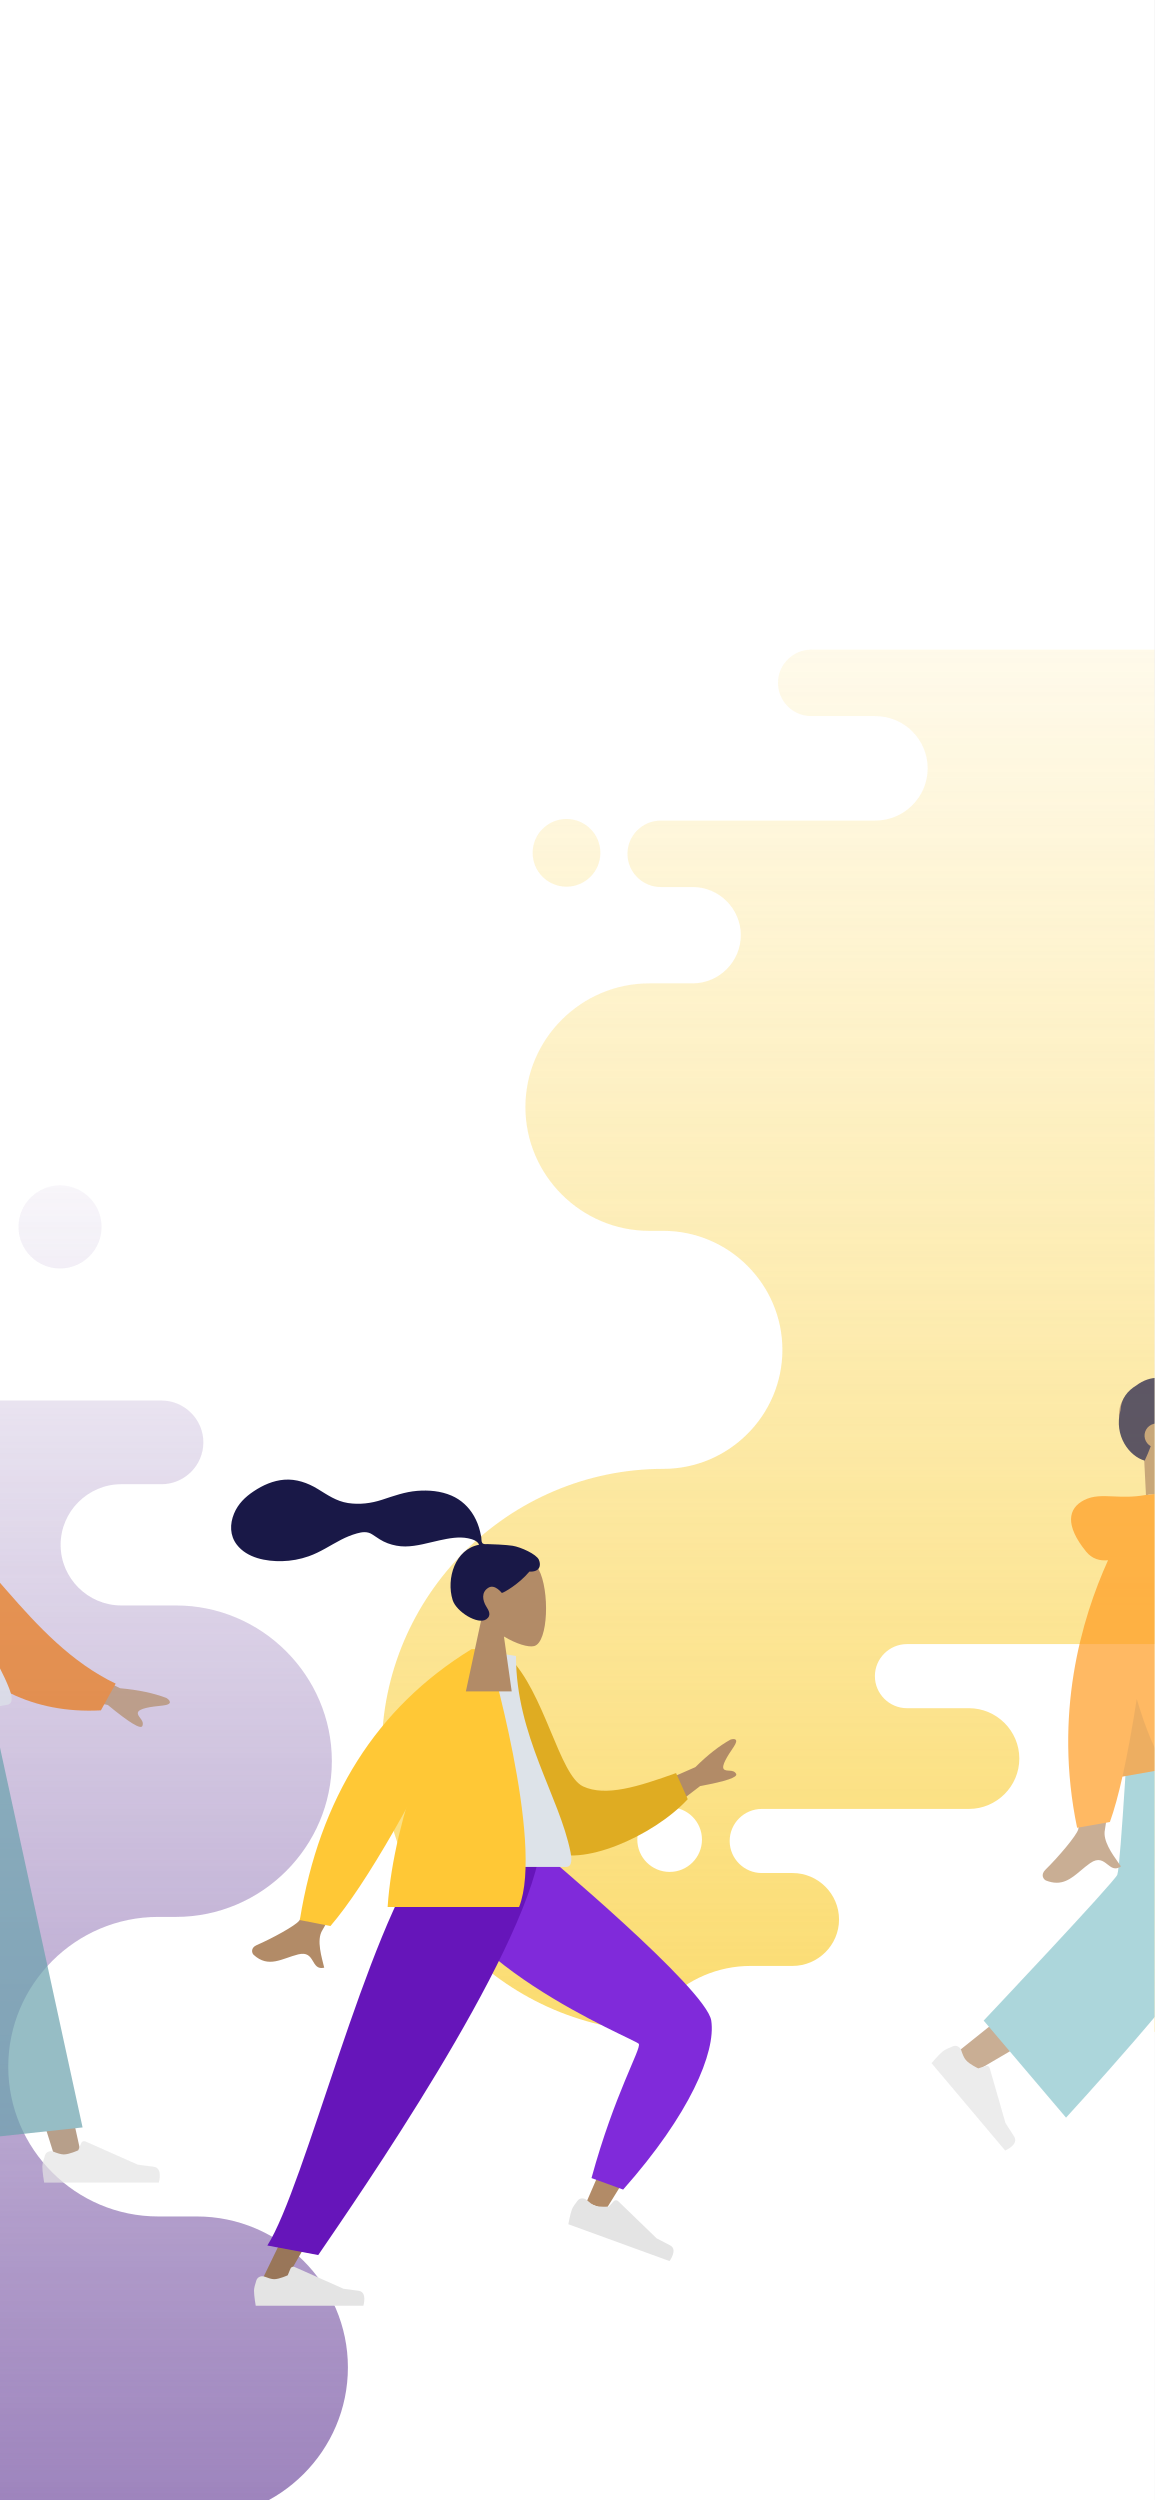
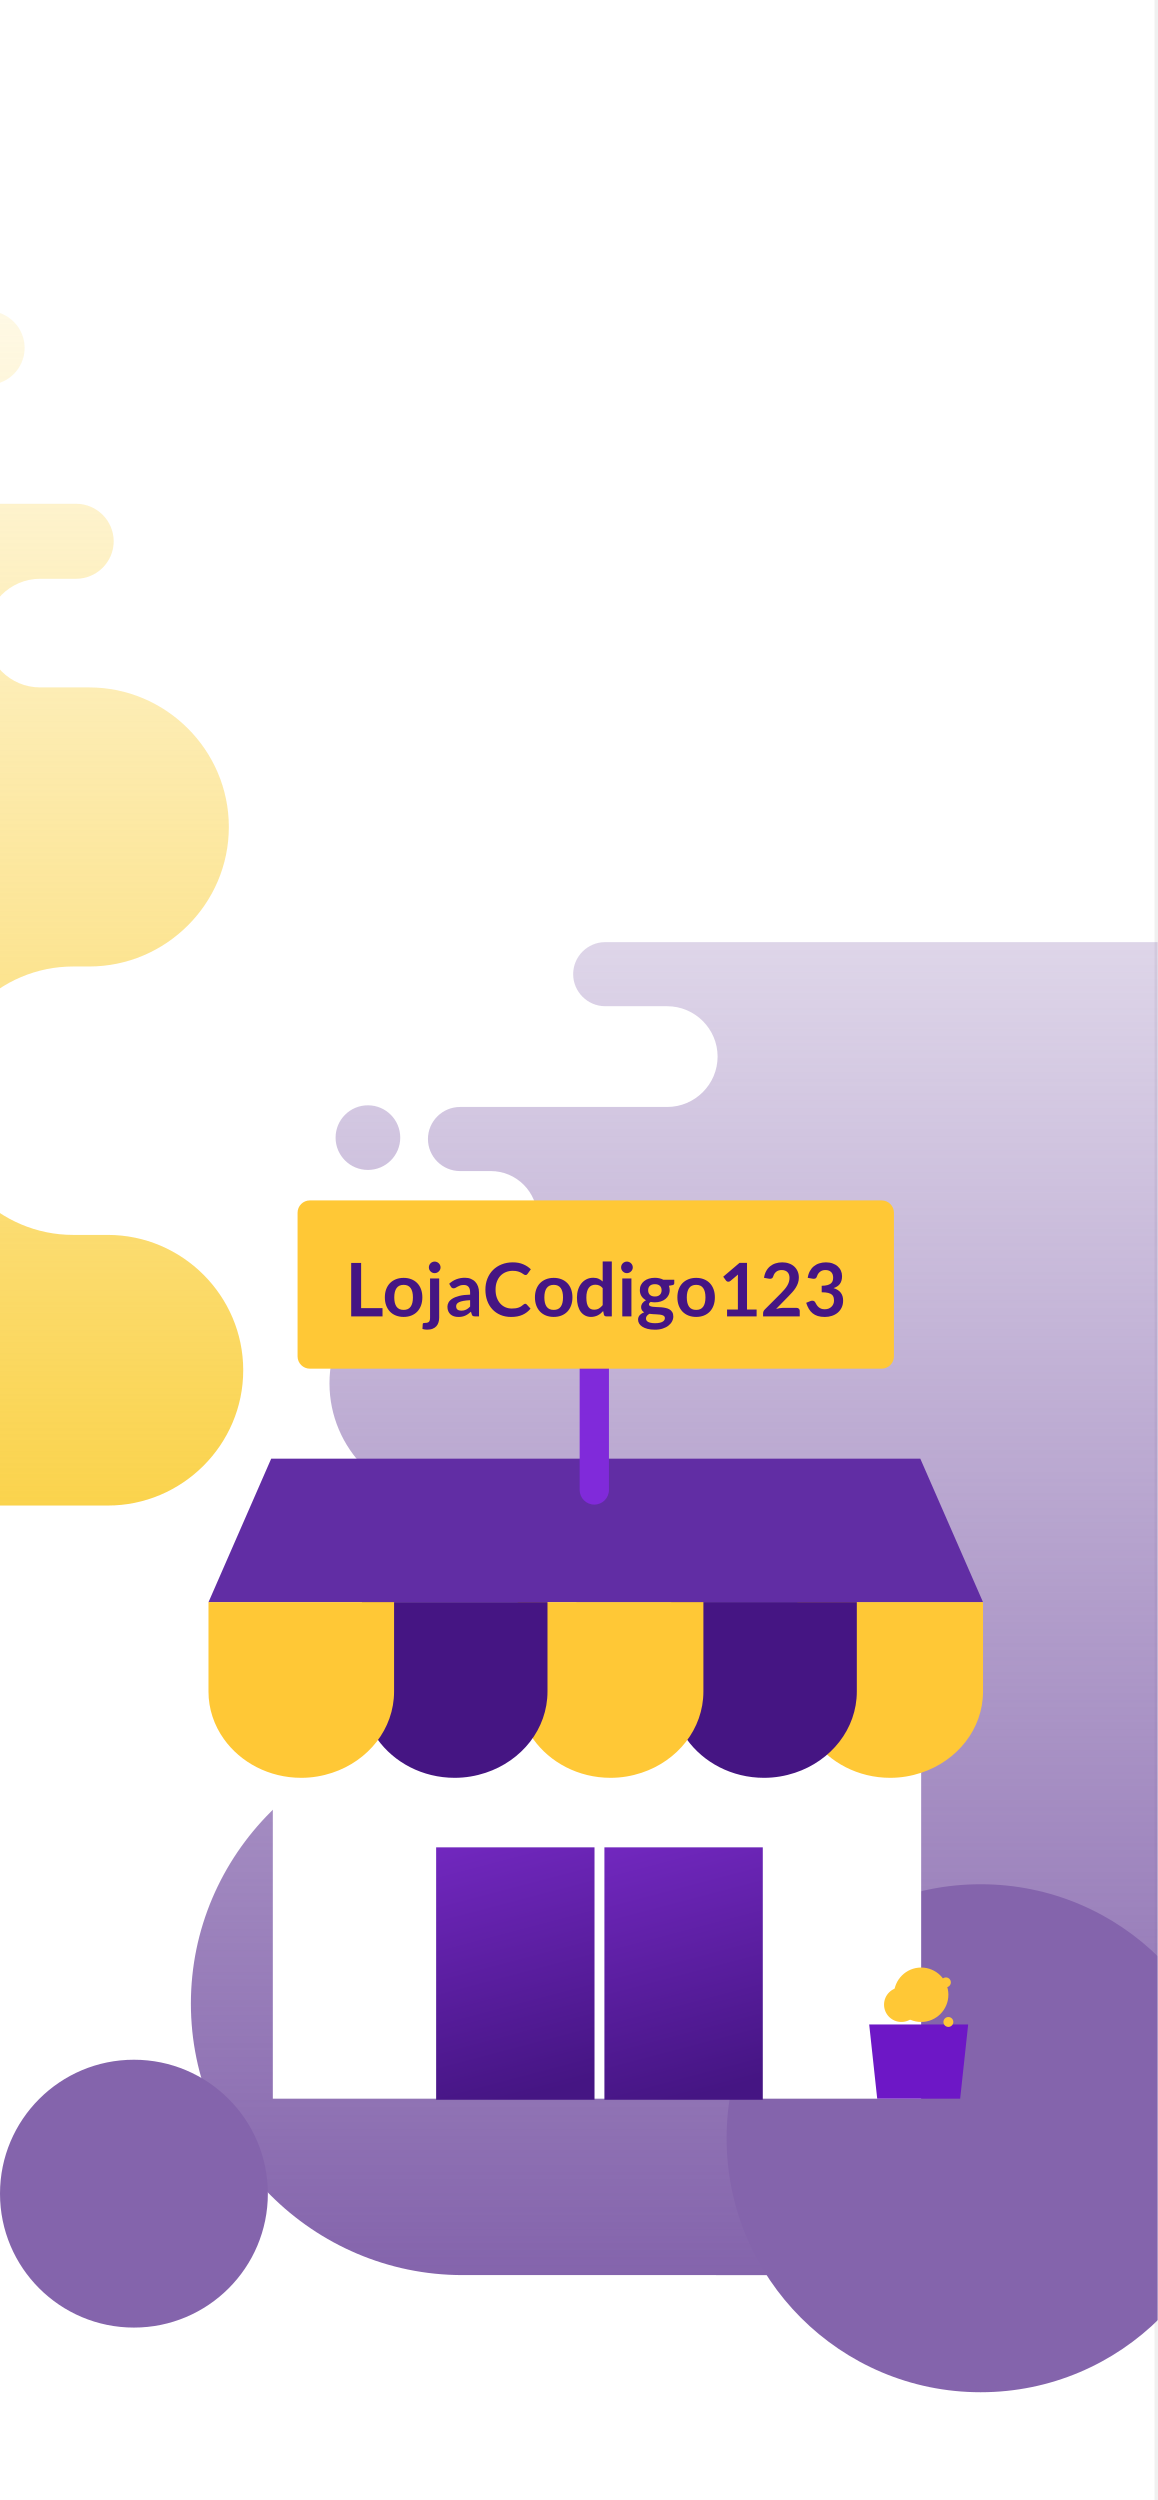
- <svg xmlns="http://www.w3.org/2000/svg" width="375" height="812" viewBox="0 0 375 812" fill="none">
-   <g id="ON_BG_1">
-     <g clip-path="url(#clip0)">
-       <path d="M0 0H375V812H0V0Z" fill="white" />
-       <g id="Barra supeiror" opacity="0.8">
-         <path id="Fill 1" fill-rule="evenodd" clip-rule="evenodd" d="M215.456 659.95C165.161 659.95 124 618.8 124 568.52C124 518.227 165.161 477.09 215.456 477.09C236.724 477.09 254.123 459.696 254.123 438.435C254.123 417.175 236.724 399.78 215.456 399.78H210.858C188.746 399.78 170.655 381.692 170.655 359.588C170.655 337.483 188.746 319.396 210.858 319.396H224.968C233.574 319.396 240.617 312.355 240.617 303.753C240.617 295.15 233.574 288.109 224.968 288.109H214.6C208.653 288.109 203.802 283.247 203.802 277.315C203.802 271.37 208.666 266.521 214.6 266.521H284.336C293.672 266.521 301.307 258.888 301.307 249.554C301.307 240.222 293.672 232.589 284.336 232.589H263.485C257.538 232.589 252.687 227.727 252.687 221.795C252.687 215.85 257.55 211 263.485 211H560.054C567.802 211 574.152 217.349 574.152 225.095C574.152 232.841 567.802 239.189 560.054 239.189H538.673C526.49 239.189 516.524 249.151 516.524 261.331C516.524 273.512 526.49 283.474 538.673 283.474H630.244C637.992 283.474 644.343 289.822 644.343 297.568C644.343 305.314 638.005 311.662 630.244 311.662H616.713C605.473 311.662 596.289 320.857 596.289 332.08C596.289 343.315 605.487 352.497 616.713 352.497H635.131C663.985 352.497 687.596 376.101 687.596 404.944C687.596 433.787 663.985 457.391 635.131 457.391H629.123C601.366 457.391 578.662 480.088 578.662 507.835C578.662 535.583 601.366 558.28 629.123 558.28H642.125C670.107 558.28 693 581.165 693 609.14C693 637.114 670.107 660 642.125 660C497.349 659.95 360.233 659.95 215.456 659.95ZM596.001 239C603.733 239 610 232.732 610 225C610 217.268 603.733 211 596.001 211C588.269 211 582 217.268 582 225C582 232.732 588.269 239 596.001 239ZM184 288C190.085 288 195 283.071 195 277C195 270.916 190.071 266 184 266C177.916 266 173 270.928 173 277C172.988 283.071 177.916 288 184 288Z" fill="url(#paint0_linear)" />
-         <path id="Fill 1_2" fill-rule="evenodd" clip-rule="evenodd" d="M-347.759 817.951C-396.285 817.951 -436 778.268 -436 729.78C-436 681.279 -396.285 641.608 -347.759 641.608C-327.238 641.608 -310.451 624.834 -310.451 604.33C-310.451 583.828 -327.238 567.053 -347.759 567.053H-352.195C-373.529 567.053 -390.985 549.61 -390.985 528.293C-390.985 506.976 -373.529 489.534 -352.195 489.534H-338.58C-330.278 489.534 -323.482 482.744 -323.482 474.448C-323.482 466.151 -330.278 459.361 -338.58 459.361H-348.585C-354.322 459.361 -359.003 454.672 -359.003 448.952C-359.003 443.219 -354.31 438.542 -348.585 438.542H-281.3C-272.292 438.542 -264.925 431.182 -264.925 422.18C-264.925 413.18 -272.292 405.82 -281.3 405.82H-301.418C-307.156 405.82 -311.837 401.131 -311.837 395.41C-311.837 389.677 -307.144 385 -301.418 385H-15.273C-7.797 385 -1.671 391.123 -1.671 398.592C-1.671 406.062 -7.797 412.185 -15.273 412.185H-35.902C-47.657 412.185 -57.273 421.792 -57.273 433.538C-57.273 445.284 -47.657 454.891 -35.902 454.891H52.45C59.926 454.891 66.053 461.013 66.053 468.483C66.053 475.953 59.938 482.075 52.45 482.075H39.394C28.55 482.075 19.688 490.942 19.688 501.765C19.688 512.6 28.563 521.454 39.394 521.454H57.165C85.004 521.454 107.785 544.217 107.785 572.033C107.785 599.848 85.004 622.611 57.165 622.611H51.368C24.587 622.611 2.681 644.499 2.681 671.258C2.681 698.016 24.587 719.905 51.368 719.905H63.913C90.912 719.905 113 741.975 113 768.952C113 795.93 90.912 818 63.913 818C-75.774 817.951 -208.071 817.951 -347.759 817.951ZM19.501 412C26.957 412 33 405.956 33 398.5C33 391.044 26.957 385 19.501 385C12.045 385 6 391.044 6 398.5C6 405.956 12.045 412 19.501 412ZM-378.5 459C-372.692 459 -368 454.295 -368 448.5C-368 442.693 -372.705 438 -378.5 438C-384.308 438 -389 442.704 -389 448.5C-389.012 454.295 -384.308 459 -378.5 459Z" fill="url(#paint1_linear)" />
-       </g>
-       <path id="Fill 1 Copy" fill-rule="evenodd" clip-rule="evenodd" d="M248.241 966.951C199.715 966.951 160 927.268 160 878.78C160 830.279 199.715 790.608 248.241 790.608C268.762 790.608 285.549 773.834 285.549 753.33C285.549 732.828 268.762 716.053 248.241 716.053H243.805C222.471 716.053 205.015 698.61 205.015 677.293C205.015 655.976 222.471 638.534 243.805 638.534H257.42C265.722 638.534 272.518 631.744 272.518 623.448C272.518 615.151 265.722 608.361 257.42 608.361H247.415C241.678 608.361 236.997 603.672 236.997 597.952C236.997 592.219 241.69 587.542 247.415 587.542H314.7C323.708 587.542 331.075 580.182 331.075 571.18C331.075 562.18 323.708 554.82 314.7 554.82H294.582C288.844 554.82 284.163 550.131 284.163 544.41C284.163 538.677 288.856 534 294.582 534H580.727C588.203 534 594.329 540.123 594.329 547.592C594.329 555.062 588.203 561.185 580.727 561.185H560.098C548.343 561.185 538.727 570.792 538.727 582.538C538.727 594.284 548.343 603.891 560.098 603.891H648.45C655.926 603.891 662.053 610.013 662.053 617.483C662.053 624.953 655.938 631.075 648.45 631.075H635.394C624.55 631.075 615.688 639.942 615.688 650.765C615.688 661.6 624.563 670.454 635.394 670.454H653.165C681.005 670.454 703.785 693.217 703.785 721.033C703.785 748.848 681.005 771.611 653.165 771.611H647.368C620.587 771.611 598.681 793.499 598.681 820.258C598.681 847.016 620.587 868.905 647.368 868.905H659.913C686.912 868.905 709 890.975 709 917.952C709 944.93 686.912 967 659.913 967C520.226 966.951 387.929 966.951 248.241 966.951ZM615.501 561C622.957 561 629 554.956 629 547.5C629 540.044 622.957 534 615.501 534C608.045 534 602 540.044 602 547.5C602 554.956 608.045 561 615.501 561ZM217.5 608C223.308 608 228 603.295 228 597.5C228 591.693 223.295 587 217.5 587C211.692 587 207 591.704 207 597.5C206.988 603.295 211.692 608 217.5 608Z" fill="white" />
-       <g id="humaaan-3" opacity="0.7">
-         <g id="Bottom/Skinny Jeans 1">
-           <path id="Leg" fill-rule="evenodd" clip-rule="evenodd" d="M-35.75 551.905L-3.356 633.51L18.371 702.501H26.95L-6.265 551.905L-35.75 551.905Z" fill="#997659" />
-           <g id="Right Shoe">
-             <path id="shoe" fill-rule="evenodd" clip-rule="evenodd" d="M17.363 698.867C16.281 698.428 15.008 698.899 14.629 700.004C14.201 701.253 13.75 702.788 13.75 703.719C13.75 705.496 14.345 708.905 14.345 708.905C16.416 708.905 51.57 708.905 51.57 708.905C51.57 708.905 53.021 704.131 49.895 703.75C46.769 703.369 44.701 703.062 44.701 703.062L27.716 695.526C27.202 695.298 26.601 695.538 26.386 696.057L25.408 698.42C25.408 698.42 22.514 699.764 20.704 699.764C19.798 699.764 18.467 699.315 17.363 698.867Z" fill="#E4E4E4" />
-           </g>
-           <path id="Pant" fill-rule="evenodd" clip-rule="evenodd" d="M-13.97 695.395L26.82 690.988L-3.41 551.905H-39.945L-13.97 695.395Z" fill="#69A1AC" />
-         </g>
-         <g id="Body/Long Sleeve 1">
-           <path id="Skin" fill-rule="evenodd" clip-rule="evenodd" d="M39.004 548.343L15.639 536.822L13.055 548.917L35.04 553.787C42.033 559.561 45.773 561.823 46.26 560.572C46.67 559.518 46.061 558.706 45.5 557.958C45.062 557.375 44.654 556.831 44.78 556.242C45.068 554.896 48.983 554.342 52.722 553.975C56.46 553.607 55.097 552.158 54.065 551.506C49.903 549.92 44.883 548.865 39.004 548.343ZM-64.789 594.205C-63.567 590.02 -63.711 551.353 -63.711 551.353L-50.146 549.016C-50.146 549.016 -55.566 591.693 -56.13 594.346C-56.863 597.791 -53.831 602.075 -51.775 604.979C-51.457 605.429 -51.162 605.845 -50.908 606.22C-52.822 607.515 -54.018 606.569 -55.279 605.571C-56.702 604.445 -58.209 603.253 -60.926 605.15C-61.976 605.883 -62.948 606.702 -63.897 607.502C-67.175 610.265 -70.186 612.804 -75.246 610.797C-76.048 610.479 -77.137 608.94 -75.452 607.291C-71.256 603.182 -65.387 596.251 -64.789 594.205Z" fill="#B28B67" />
-           <path id="Coat Back" fill-rule="evenodd" clip-rule="evenodd" d="M-35.202 487.773L-29.763 485.823C-5.787 500.103 8.841 533.078 37.57 546.846L32.77 555.527C-12.447 557.86 -30.832 517.734 -35.202 487.773Z" fill="#E87613" />
-           <path id="Shirt" fill-rule="evenodd" clip-rule="evenodd" d="M-47.245 562.459C-47.245 562.459 -13.51 556.511 2.384 553.708C4.652 553.308 3.648 550.114 3.029 548.522C-4.111 530.149 -22.5 512.229 -27.279 485.126L-41.989 485.409C-50.477 506.51 -50.444 530.64 -47.245 562.459Z" fill="#DDE3E9" />
-         </g>
-       </g>
-       <g id="humaaan-3 copy" opacity="0.7">
-         <g id="Head/Front">
-           <g id="Head">
-             <path id="Head_2" fill-rule="evenodd" clip-rule="evenodd" d="M380.671 477.375C385.455 478.751 389.824 478.864 391.593 477.866C396.029 475.363 391.804 457.842 386.279 451.969C380.754 446.096 361 448.184 363.687 462.034C364.619 466.841 367.732 470.519 371.584 473.169L372.882 499.039L388.151 494.948L380.671 477.375Z" fill="#B28B67" />
-           </g>
-           <path id="Hair" fill-rule="evenodd" clip-rule="evenodd" d="M376.863 460.112C377.657 457.795 378.524 455.958 379.94 454.646C386.681 452.953 387.145 451.541 386.06 447.492C384.769 447.008 380.593 446.728 376.211 447.509C373.858 447.471 371.301 448.282 369.086 449.992C366.241 451.689 364.137 454.265 363.928 458.09C361.685 466.385 366.849 473.01 371.795 474.421C372.569 472.775 373.211 471.21 373.761 469.728C372.866 469.226 372.166 468.378 371.88 467.31C371.316 465.205 372.568 463.041 374.676 462.476C374.831 462.434 374.986 462.403 375.141 462.38C375.941 464.986 378.717 473.785 380.572 476.603C382.758 479.925 390.052 478.93 392.513 478.271C394.638 477.702 394.027 475.712 393.59 474.286C393.527 474.08 393.467 473.887 393.42 473.711C393.321 473.343 392.842 473.472 392.301 473.618C391.598 473.808 390.791 474.026 390.575 473.221C390.34 472.343 391.375 471.344 392.301 470.45C392.878 469.892 393.414 469.375 393.572 468.954C394.071 467.626 393.936 466.05 392.733 466.373C392.075 466.549 391.275 467.169 390.311 467.916C388.856 469.042 387.031 470.456 384.768 471.063C381.03 472.064 376.914 460.261 376.863 460.112Z" fill="#191847" />
-         </g>
-         <g id="Bottom/Skinny Jeans 1_2">
-           <path id="Leg_2" fill-rule="evenodd" clip-rule="evenodd" d="M372.727 551.905C372.382 580.582 367.351 619.19 366.547 620.978C365.744 622.765 311.056 666.441 311.056 666.441L316.965 672.735C316.965 672.735 381.491 635.288 384.477 630.294C387.463 625.299 397.185 579.34 404.99 551.905H372.727Z" fill="#B28B67" />
-           <g id="Left Shoe">
-             <path id="shoe_2" fill-rule="evenodd" clip-rule="evenodd" d="M312.225 665.975C311.865 664.862 310.679 664.189 309.585 664.61C308.349 665.086 306.88 665.728 306.164 666.327C304.796 667.469 302.555 670.114 302.555 670.114C303.886 671.693 326.483 698.496 326.483 698.496C326.483 698.496 331.09 696.533 329.374 693.905C327.657 691.277 326.564 689.503 326.564 689.503L321.449 671.714C321.293 671.173 320.72 670.867 320.181 671.037L317.736 671.809C317.736 671.809 314.841 670.466 313.678 669.087C313.098 668.398 312.589 667.102 312.225 665.975Z" fill="#E4E4E4" />
-           </g>
-           <path id="Pant_2" fill-rule="evenodd" clip-rule="evenodd" d="M319.493 656.287L346.25 687.809C346.25 687.809 388.523 641.856 395.54 627.841C402.558 613.825 408.157 551.905 408.157 551.905H367.025C367.025 551.905 363.967 606.379 362.902 608.914C361.837 611.449 319.493 656.287 319.493 656.287Z" fill="#89C5CC" />
-         </g>
-         <g id="Body/Long Sleeve 1_2">
-           <path id="Skin_2" fill-rule="evenodd" clip-rule="evenodd" d="M454.004 548.343L430.639 536.822L428.055 548.917L450.04 553.787C457.033 559.561 460.773 561.823 461.26 560.572C461.67 559.518 461.061 558.706 460.5 557.958C460.062 557.375 459.654 556.831 459.78 556.242C460.068 554.896 463.984 554.342 467.722 553.975C471.46 553.607 470.097 552.158 469.065 551.506C464.903 549.92 459.883 548.865 454.004 548.343ZM350.211 594.205C351.433 590.02 351.289 551.353 351.289 551.353L364.854 549.016C364.854 549.016 359.434 591.693 358.87 594.346C358.137 597.791 361.169 602.075 363.225 604.979C363.543 605.429 363.838 605.845 364.092 606.22C362.178 607.515 360.982 606.569 359.722 605.571C358.298 604.445 356.791 603.253 354.074 605.15C353.024 605.883 352.052 606.702 351.103 607.502C347.825 610.265 344.814 612.804 339.754 610.797C338.952 610.479 337.863 608.94 339.548 607.291C343.744 603.182 349.613 596.251 350.211 594.205Z" fill="#B28B67" />
-           <path id="Shirt_2" fill-rule="evenodd" clip-rule="evenodd" d="M367.755 562.459C367.755 562.459 401.49 556.511 417.384 553.708C419.652 553.308 418.648 550.114 418.029 548.522C410.889 530.149 392.5 512.229 387.721 485.126L373.011 485.409C364.523 506.51 364.556 530.64 367.755 562.459Z" fill="#DDE3E9" />
-           <path id="Coat Front" fill-rule="evenodd" clip-rule="evenodd" d="M359.895 506.761C357.258 507.035 354.715 506.361 352.757 503.945C345.862 495.442 346.837 489.919 352.128 487.227C355.037 485.747 358.042 485.877 361.639 486.033C364.583 486.161 367.924 486.306 371.934 485.599C372.322 485.53 372.68 485.494 373.01 485.487L377.808 484.92C377.808 484.92 408.601 546.78 403.801 570.126L364.574 577.043C363.286 582.785 361.922 587.837 360.493 591.785L349.849 593.662C342.186 556.897 351.188 525.981 359.895 506.761Z" fill="#FF9B21" />
-           <path id="Shade" fill-rule="evenodd" clip-rule="evenodd" d="M364.573 577.043C366.262 569.51 367.818 560.79 369.215 551.821C371.932 560.947 375.373 569.988 379.234 574.458L364.573 577.043Z" fill="black" fill-opacity="0.1" />
-         </g>
-       </g>
-       <g id="Group 62">
-         <path id="Leg_3" fill-rule="evenodd" clip-rule="evenodd" d="M139.319 600.792C140.437 616.044 212.456 660.945 212.876 662.204C213.157 663.044 190.46 715.303 190.46 715.303L196.755 717.748C196.755 717.748 231.568 662.402 229.78 656.505C227.22 648.062 173.902 600.955 173.902 600.955L139.319 600.792Z" fill="#B28B67" />
-         <path id="Pant_3" fill-rule="evenodd" clip-rule="evenodd" d="M192.116 707.435L202.395 711.175C224.068 686.732 232.564 666.564 231.015 656.288C229.466 646.012 175.329 600.83 175.329 600.83L138.582 600.83C139.836 636.149 206.589 662.339 207.481 663.844C208.374 665.349 199.588 680.09 192.116 707.435Z" fill="#802ADA" />
-         <g id="Right Show">
-           <path id="shoe_3" fill-rule="evenodd" clip-rule="evenodd" d="M190.602 714.598C189.73 713.817 188.37 713.823 187.639 714.738C186.878 715.689 186.036 716.85 185.746 717.647C185.172 719.222 184.597 722.435 184.597 722.435C186.426 723.101 217.458 734.395 217.458 734.395C217.458 734.395 220.279 730.629 217.642 729.287C215.005 727.945 213.279 727.009 213.279 727.009L200.764 714.916C200.359 714.524 199.711 714.544 199.331 714.96L197.746 716.695C197.746 716.695 194.758 716.956 193.161 716.375C192.393 716.096 191.413 715.324 190.602 714.598Z" fill="#E4E4E4" />
-         </g>
-         <path id="Leg_4" fill-rule="evenodd" clip-rule="evenodd" d="M147.6 600.792L115.517 677.778L83.985 742.863H91.425L172.818 600.792H147.6Z" fill="#997659" />
-         <path id="Pant_4" fill-rule="evenodd" clip-rule="evenodd" d="M86.833 729.342L103.364 732.441C116.145 713.659 169.635 636.644 175.5 600.792H138.699C119.114 626.71 99.016 710.249 86.833 729.342Z" fill="#6615BA" />
-         <path id="Arm" fill-rule="evenodd" clip-rule="evenodd" d="M203.4 583.823L225.866 573.961C229.801 570.042 233.601 567.062 237.266 565.024C238.362 564.675 240.235 564.57 238.237 567.486C236.239 570.402 234.27 573.56 235.068 574.582C235.866 575.604 238.178 574.476 239.092 576.138C239.701 577.246 235.803 578.571 227.399 580.114L210.574 593.008L203.4 583.823Z" fill="#B28B67" />
-         <path id="Arm_2" fill-rule="evenodd" clip-rule="evenodd" d="M112.575 586.539L125.28 589.059C112.503 612.859 105.651 625.473 104.724 626.901C102.638 630.114 104.584 636.003 105.303 639.104C100.793 640.154 102.571 633.368 96.864 634.785C91.654 636.078 87.236 639.397 82.378 634.921C81.781 634.371 81.344 632.651 83.38 631.768C88.454 629.57 95.949 625.455 97.164 623.857C98.822 621.678 103.959 609.239 112.575 586.539Z" fill="#B28B67" />
-         <path id="Coat Back_2" fill-rule="evenodd" clip-rule="evenodd" d="M159.811 539.026L165.172 538.107C176.85 549.43 181.615 576.631 189.397 580.232C196.754 583.636 207.184 580.342 219.582 575.894L223.379 584.373C212.114 596.554 188.117 606.845 178.389 600.97C162.838 591.577 159.247 558.028 159.811 539.026Z" fill="#DFAC22" />
-         <path id="Shirt_3" fill-rule="evenodd" clip-rule="evenodd" d="M136.44 606.37C136.44 606.37 168.685 606.37 183.878 606.37C186.045 606.37 185.637 603.241 185.323 601.663C181.707 583.443 167.59 563.802 167.59 537.867L153.907 535.722C142.589 553.916 138.675 576.316 136.44 606.37Z" fill="#DDE3E9" />
-         <path id="Clothes Body" fill-rule="evenodd" clip-rule="evenodd" d="M125.9 619.384H168.601C176.868 598.503 158.442 535.722 158.442 535.722H153.18C142.95 553.969 127.899 589.243 125.9 619.384Z" fill="#FFC836" />
-         <path id="Clothes Front" fill-rule="evenodd" clip-rule="evenodd" d="M153.024 535.722L155.493 535.722L156.28 540.017C135.207 583.592 118.888 612.114 107.323 625.581L97.38 623.635C103.785 583.93 122.333 554.626 153.024 535.722Z" fill="#FFC836" />
-         <g id="Head/Front_2">
-           <g id="Head_3">
-             <path id="Head_4" fill-rule="evenodd" clip-rule="evenodd" d="M163.68 531.535C167.695 533.954 171.64 535.123 173.492 534.646C178.135 533.45 178.562 516.471 174.969 509.777C171.376 503.083 152.906 500.166 151.976 513.428C151.652 518.031 153.586 522.139 156.443 525.491L151.32 549.356H166.2L163.68 531.535Z" fill="#B28B67" />
-           </g>
-           <path id="hair" fill-rule="evenodd" clip-rule="evenodd" d="M166.487 502.062C164.526 501.741 159.246 501.52 158.272 501.52C157.649 501.52 156.975 501.662 156.607 501.091C156.305 500.623 156.415 499.832 156.325 499.289C156.221 498.659 156.072 498.036 155.922 497.416C155.494 495.649 154.847 493.969 153.943 492.391C152.245 489.43 149.758 487.111 146.618 485.762C143.151 484.272 139.227 483.931 135.497 484.233C131.506 484.557 127.893 485.874 124.125 487.113C120.534 488.294 116.773 488.759 113.017 488.182C109.233 487.601 106.374 485.551 103.182 483.605C99.915 481.613 96.18 480.31 92.317 480.61C88.712 480.89 85.388 482.378 82.407 484.366C79.617 486.226 77.315 488.463 76.016 491.613C74.618 495.001 74.619 498.72 76.918 501.714C80.25 506.054 86.436 507.176 91.583 507.065C94.56 507 97.484 506.457 100.294 505.469C104.043 504.151 107.282 501.918 110.788 500.106C112.434 499.255 114.135 498.557 115.918 498.054C117.648 497.565 119.352 497.341 120.919 498.386C122.576 499.491 124.061 500.577 125.957 501.269C127.775 501.933 129.702 502.304 131.64 502.289C135.41 502.26 139.126 501.086 142.787 500.299C145.773 499.658 148.968 499.019 152.012 499.635C153.283 499.892 155.138 500.424 155.597 501.743C147.875 503.142 144.842 512.687 147.019 519.694C148.194 523.476 155.256 527.898 158.002 525.909C159.742 524.65 158.686 522.996 158.002 521.904C156.693 519.814 156.246 517.128 158.668 515.673C160.757 514.418 162.954 517.399 162.995 517.395C163.569 517.35 168.531 514.545 171.95 510.453C175.322 510.652 175.834 508.43 175.028 506.612C174.223 504.794 169.197 502.507 166.487 502.062Z" fill="#191847" />
-         </g>
-         <g id="Left Shot">
-           <path id="shoe_4" fill-rule="evenodd" clip-rule="evenodd" d="M86.021 739.486C84.934 739.051 83.658 739.522 83.284 740.632C82.894 741.786 82.5 743.164 82.5 744.013C82.5 745.689 83.059 748.905 83.059 748.905C85.004 748.905 118.028 748.905 118.028 748.905C118.028 748.905 119.391 744.401 116.454 744.042C113.517 743.683 111.575 743.393 111.575 743.393L95.678 736.31C95.164 736.08 94.562 736.321 94.347 736.842L93.451 739.014C93.451 739.014 90.733 740.282 89.033 740.282C88.216 740.282 87.031 739.892 86.021 739.486Z" fill="#E4E4E4" />
-         </g>
-       </g>
-     </g>
+ <svg xmlns="http://www.w3.org/2000/svg" width="376" height="812" viewBox="0 0 376 812" fill="none">
+   <mask id="mask0" mask-type="alpha" maskUnits="userSpaceOnUse" x="0" y="0" width="376" height="812">
+     <rect width="376" height="812" fill="white" />
+   </mask>
+   <g mask="url(#mask0)">
+     <rect width="375" height="812" fill="white" />
+     <path fill-rule="evenodd" clip-rule="evenodd" d="M-333.92 488.956C-377.409 488.956 -413 453.398 -413 409.948C-413 366.488 -377.409 330.939 -333.92 330.939C-315.53 330.939 -300.486 315.909 -300.486 297.536C-300.486 279.164 -315.53 264.133 -333.92 264.133H-337.896C-357.015 264.133 -372.659 248.503 -372.659 229.401C-372.659 210.299 -357.015 194.67 -337.896 194.67H-325.695C-318.254 194.67 -312.164 188.585 -312.164 181.152C-312.164 173.718 -318.254 167.633 -325.695 167.633H-334.661C-339.803 167.633 -343.997 163.432 -343.997 158.305C-343.997 153.169 -339.792 148.978 -334.661 148.978H-274.362C-266.289 148.978 -259.687 142.382 -259.687 134.316C-259.687 126.252 -266.289 119.656 -274.362 119.656H-292.391C-297.533 119.656 -301.728 115.454 -301.728 110.329C-301.728 105.191 -297.523 101 -292.391 101H-35.955C-29.255 101 -23.765 106.487 -23.765 113.18C-23.765 119.873 -29.255 125.36 -35.955 125.36H-54.443C-64.977 125.36 -73.594 133.968 -73.594 144.494C-73.594 155.019 -64.977 163.628 -54.443 163.628H24.736C31.436 163.628 36.927 169.114 36.927 175.807C36.927 182.501 31.447 187.986 24.736 187.986H13.036C3.318 187.986 -4.624 195.932 -4.624 205.63C-4.624 215.339 3.329 223.273 13.036 223.273H28.962C53.911 223.273 74.327 243.671 74.327 268.595C74.327 293.52 53.911 313.917 28.962 313.917H23.767C-0.234 313.917 -19.865 333.53 -19.865 357.508C-19.865 381.486 -0.234 401.1 23.767 401.1H35.01C59.205 401.1 79 420.876 79 445.049C79 469.223 59.205 489 35.01 489C-90.174 488.956 -208.736 488.956 -333.92 488.956ZM-3.999 125C2.628 125 8 119.627 8 113C8 106.373 2.628 101 -3.999 101C-10.627 101 -16 106.373 -16 113C-16 119.627 -10.627 125 -3.999 125ZM-361.5 167C-356.245 167 -352 162.743 -352 157.5C-352 152.246 -356.257 148 -361.5 148C-366.754 148 -371 152.256 -371 157.5C-371.01 162.743 -366.754 167 -361.5 167Z" fill="url(#paint0_linear)" />
+     <path fill-rule="evenodd" clip-rule="evenodd" d="M150.241 738.951C101.715 738.951 62 699.268 62 650.78C62 602.279 101.715 562.608 150.241 562.608C170.762 562.608 187.549 545.834 187.549 525.33C187.549 504.828 170.762 488.053 150.241 488.053H145.805C124.471 488.053 107.015 470.61 107.015 449.293C107.015 427.976 124.471 410.534 145.805 410.534H159.42C167.722 410.534 174.518 403.744 174.518 395.448C174.518 387.151 167.722 380.361 159.42 380.361H149.415C143.678 380.361 138.997 375.672 138.997 369.952C138.997 364.219 143.69 359.542 149.415 359.542H216.7C225.708 359.542 233.075 352.182 233.075 343.18C233.075 334.18 225.708 326.82 216.7 326.82H196.582C190.844 326.82 186.163 322.131 186.163 316.41C186.163 310.677 190.856 306 196.582 306H482.727C490.203 306 496.329 312.123 496.329 319.592C496.329 327.062 490.203 333.185 482.727 333.185H462.098C450.343 333.185 440.727 342.792 440.727 354.538C440.727 366.284 450.343 375.891 462.098 375.891H550.45C557.926 375.891 564.053 382.013 564.053 389.483C564.053 396.953 557.938 403.075 550.45 403.075H537.394C526.55 403.075 517.688 411.942 517.688 422.765C517.688 433.6 526.563 442.454 537.394 442.454H555.165C583.005 442.454 605.785 465.217 605.785 493.033C605.785 520.848 583.005 543.611 555.165 543.611H549.368C522.587 543.611 500.681 565.499 500.681 592.258C500.681 619.016 522.587 640.905 549.368 640.905H561.913C588.912 640.905 611 662.975 611 689.952C611 716.93 588.912 739 561.913 739C422.226 738.951 289.929 738.951 150.241 738.951ZM517.501 333C524.957 333 531 326.956 531 319.5C531 312.044 524.957 306 517.501 306C510.045 306 504 312.044 504 319.5C504 326.956 510.045 333 517.501 333ZM119.5 380C125.308 380 130 375.295 130 369.5C130 363.693 125.295 359 119.5 359C113.692 359 109 363.704 109 369.5C108.988 375.295 113.692 380 119.5 380Z" fill="url(#paint1_linear)" />
+     <path fill-rule="evenodd" clip-rule="evenodd" d="M43.5 756C67.524 756 87 736.524 87 712.5C87 688.476 67.524 669 43.5 669C19.476 669 0 688.476 0 712.5C0 736.524 19.476 756 43.5 756Z" fill="#8464AC" />
+     <path fill-rule="evenodd" clip-rule="evenodd" d="M318.5 777C364.063 777 401 740.063 401 694.5C401 648.937 364.063 612 318.5 612C272.937 612 236 648.937 236 694.5C236 740.063 272.937 777 318.5 777Z" fill="#8464AC" />
+     <path fill-rule="evenodd" clip-rule="evenodd" d="M88.083 473.78L67.714 520.397L319.285 520.382L298.915 473.78H88.083Z" fill="#612DA4" />
+     <rect x="88.612" y="549.837" width="210.58" height="131.813" fill="white" />
+     <path d="M316.774 520.372H269.052H259.005V549.405C259.005 555.115 260.859 560.432 264.031 564.872C269.429 572.431 278.657 577.437 289.145 577.437C292.672 577.437 296.042 576.843 299.192 575.802C310.875 571.947 319.285 561.601 319.285 549.405V520.372H316.774Z" fill="#FFC836" />
+     <path fill-rule="evenodd" clip-rule="evenodd" d="M275.783 520.372H228.061H218.015V549.405C218.015 555.115 219.869 560.432 223.041 564.872C228.439 572.431 237.667 577.437 248.155 577.437C251.682 577.437 255.052 576.843 258.202 575.802C269.885 571.947 278.295 561.601 278.295 549.405V520.372H275.783Z" fill="#451583" />
+     <path d="M225.951 520.372H178.229H168.183V549.405C168.183 555.115 170.037 560.432 173.209 564.872C178.607 572.431 187.835 577.437 198.323 577.437C201.85 577.437 205.22 576.843 208.37 575.802C220.052 571.947 228.463 561.601 228.463 549.405V520.372H225.951Z" fill="#FFC836" />
+     <path fill-rule="evenodd" clip-rule="evenodd" d="M175.315 520.372H127.593H117.546V549.405C117.546 555.115 119.4 560.432 122.572 564.872C127.97 572.431 137.198 577.437 147.686 577.437C151.213 577.437 154.583 576.843 157.733 575.802C169.416 571.947 177.826 561.601 177.826 549.405V520.372H175.315Z" fill="#451583" />
+     <path d="M125.483 520.372H77.761H67.714V549.405C67.714 555.115 69.568 560.432 72.74 564.872C78.138 572.431 87.366 577.437 97.854 577.437C101.381 577.437 104.751 576.843 107.901 575.802C119.584 571.947 127.994 561.601 127.994 549.405V520.372H125.483Z" fill="#FFC836" />
+     <path d="M193.031 488.694C195.657 488.694 197.787 486.565 197.787 483.938V450.717V438.058H188.275V450.717V483.938C188.275 486.565 190.405 488.694 193.031 488.694Z" fill="#802ADA" />
+     <rect x="141.658" y="600.019" width="51.439" height="81.981" fill="url(#paint2_linear)" />
+     <rect x="196.313" y="600.019" width="51.439" height="81.981" fill="url(#paint3_linear)" />
+     <rect x="96.649" y="389.893" width="193.701" height="54.654" rx="4" fill="#FFC836" />
+     <path d="M117.293 424.892H124.241V427.556H114.065V410.204H117.293V424.892ZM131.106 415.052C132.026 415.052 132.858 415.2 133.602 415.496C134.354 415.792 134.994 416.212 135.522 416.756C136.05 417.3 136.458 417.964 136.746 418.748C137.034 419.532 137.178 420.408 137.178 421.376C137.178 422.352 137.034 423.232 136.746 424.016C136.458 424.8 136.05 425.468 135.522 426.02C134.994 426.572 134.354 426.996 133.602 427.292C132.858 427.588 132.026 427.736 131.106 427.736C130.186 427.736 129.35 427.588 128.598 427.292C127.846 426.996 127.202 426.572 126.666 426.02C126.138 425.468 125.726 424.8 125.43 424.016C125.142 423.232 124.998 422.352 124.998 421.376C124.998 420.408 125.142 419.532 125.43 418.748C125.726 417.964 126.138 417.3 126.666 416.756C127.202 416.212 127.846 415.792 128.598 415.496C129.35 415.2 130.186 415.052 131.106 415.052ZM131.106 425.456C132.13 425.456 132.886 425.112 133.374 424.424C133.87 423.736 134.118 422.728 134.118 421.4C134.118 420.072 133.87 419.06 133.374 418.364C132.886 417.668 132.13 417.32 131.106 417.32C130.066 417.32 129.298 417.672 128.802 418.376C128.306 419.072 128.058 420.08 128.058 421.4C128.058 422.72 128.306 423.728 128.802 424.424C129.298 425.112 130.066 425.456 131.106 425.456ZM142.646 415.244V427.976C142.646 428.512 142.574 429.016 142.43 429.488C142.294 429.96 142.07 430.372 141.758 430.724C141.454 431.084 141.05 431.364 140.546 431.564C140.05 431.772 139.442 431.876 138.722 431.876C138.442 431.876 138.182 431.856 137.942 431.816C137.702 431.784 137.458 431.728 137.21 431.648L137.306 430.052C137.33 429.892 137.394 429.788 137.498 429.74C137.602 429.7 137.802 429.68 138.098 429.68C138.394 429.68 138.642 429.648 138.842 429.584C139.05 429.528 139.214 429.432 139.334 429.296C139.462 429.168 139.55 428.996 139.598 428.78C139.654 428.564 139.682 428.296 139.682 427.976V415.244H142.646ZM143.09 411.656C143.09 411.912 143.038 412.152 142.934 412.376C142.83 412.6 142.69 412.796 142.514 412.964C142.346 413.132 142.146 413.268 141.914 413.372C141.682 413.468 141.434 413.516 141.17 413.516C140.914 413.516 140.67 413.468 140.438 413.372C140.214 413.268 140.018 413.132 139.85 412.964C139.682 412.796 139.546 412.6 139.442 412.376C139.346 412.152 139.298 411.912 139.298 411.656C139.298 411.392 139.346 411.144 139.442 410.912C139.546 410.68 139.682 410.48 139.85 410.312C140.018 410.144 140.214 410.012 140.438 409.916C140.67 409.812 140.914 409.76 141.17 409.76C141.434 409.76 141.682 409.812 141.914 409.916C142.146 410.012 142.346 410.144 142.514 410.312C142.69 410.48 142.83 410.68 142.934 410.912C143.038 411.144 143.09 411.392 143.09 411.656ZM155.584 427.556H154.252C153.972 427.556 153.752 427.516 153.592 427.436C153.432 427.348 153.312 427.176 153.232 426.92L152.968 426.044C152.656 426.324 152.348 426.572 152.044 426.788C151.748 426.996 151.44 427.172 151.12 427.316C150.8 427.46 150.46 427.568 150.1 427.64C149.74 427.712 149.34 427.748 148.9 427.748C148.38 427.748 147.9 427.68 147.46 427.544C147.02 427.4 146.64 427.188 146.32 426.908C146.008 426.628 145.764 426.28 145.588 425.864C145.412 425.448 145.324 424.964 145.324 424.412C145.324 423.948 145.444 423.492 145.684 423.044C145.932 422.588 146.34 422.18 146.908 421.82C147.476 421.452 148.232 421.148 149.176 420.908C150.12 420.668 151.292 420.532 152.692 420.5V419.78C152.692 418.956 152.516 418.348 152.164 417.956C151.82 417.556 151.316 417.356 150.652 417.356C150.172 417.356 149.772 417.412 149.452 417.524C149.132 417.636 148.852 417.764 148.612 417.908C148.38 418.044 148.164 418.168 147.964 418.28C147.764 418.392 147.544 418.448 147.304 418.448C147.104 418.448 146.932 418.396 146.788 418.292C146.644 418.188 146.528 418.06 146.44 417.908L145.9 416.96C147.316 415.664 149.024 415.016 151.024 415.016C151.744 415.016 152.384 415.136 152.944 415.376C153.512 415.608 153.992 415.936 154.384 416.36C154.776 416.776 155.072 417.276 155.272 417.86C155.48 418.444 155.584 419.084 155.584 419.78V427.556ZM149.824 425.708C150.128 425.708 150.408 425.68 150.664 425.624C150.92 425.568 151.16 425.484 151.384 425.372C151.616 425.26 151.836 425.124 152.044 424.964C152.26 424.796 152.476 424.6 152.692 424.376V422.3C151.828 422.34 151.104 422.416 150.52 422.528C149.944 422.632 149.48 422.768 149.128 422.936C148.776 423.104 148.524 423.3 148.372 423.524C148.228 423.748 148.156 423.992 148.156 424.256C148.156 424.776 148.308 425.148 148.612 425.372C148.924 425.596 149.328 425.708 149.824 425.708ZM170.594 423.464C170.77 423.464 170.922 423.532 171.05 423.668L172.322 425.048C171.618 425.92 170.75 426.588 169.718 427.052C168.694 427.516 167.462 427.748 166.022 427.748C164.734 427.748 163.574 427.528 162.542 427.088C161.518 426.648 160.642 426.036 159.914 425.252C159.186 424.468 158.626 423.532 158.234 422.444C157.85 421.356 157.658 420.168 157.658 418.88C157.658 417.576 157.874 416.384 158.306 415.304C158.738 414.216 159.346 413.28 160.13 412.496C160.914 411.712 161.85 411.104 162.938 410.672C164.034 410.232 165.242 410.012 166.562 410.012C167.85 410.012 168.974 410.22 169.934 410.636C170.902 411.044 171.73 411.588 172.418 412.268L171.338 413.768C171.274 413.864 171.19 413.948 171.086 414.02C170.99 414.092 170.854 414.128 170.678 414.128C170.494 414.128 170.306 414.056 170.114 413.912C169.922 413.768 169.678 413.612 169.382 413.444C169.086 413.276 168.71 413.12 168.254 412.976C167.806 412.832 167.234 412.76 166.538 412.76C165.722 412.76 164.97 412.904 164.282 413.192C163.602 413.472 163.014 413.876 162.518 414.404C162.03 414.932 161.646 415.576 161.366 416.336C161.094 417.088 160.958 417.936 160.958 418.88C160.958 419.856 161.094 420.724 161.366 421.484C161.646 422.244 162.022 422.884 162.494 423.404C162.966 423.924 163.522 424.324 164.162 424.604C164.802 424.876 165.49 425.012 166.226 425.012C166.666 425.012 167.062 424.988 167.414 424.94C167.774 424.892 168.102 424.816 168.398 424.712C168.702 424.608 168.986 424.476 169.25 424.316C169.522 424.148 169.79 423.944 170.054 423.704C170.134 423.632 170.218 423.576 170.306 423.536C170.394 423.488 170.49 423.464 170.594 423.464ZM179.856 415.052C180.776 415.052 181.608 415.2 182.352 415.496C183.104 415.792 183.744 416.212 184.272 416.756C184.8 417.3 185.208 417.964 185.496 418.748C185.784 419.532 185.928 420.408 185.928 421.376C185.928 422.352 185.784 423.232 185.496 424.016C185.208 424.8 184.8 425.468 184.272 426.02C183.744 426.572 183.104 426.996 182.352 427.292C181.608 427.588 180.776 427.736 179.856 427.736C178.936 427.736 178.1 427.588 177.348 427.292C176.596 426.996 175.952 426.572 175.416 426.02C174.888 425.468 174.476 424.8 174.18 424.016C173.892 423.232 173.748 422.352 173.748 421.376C173.748 420.408 173.892 419.532 174.18 418.748C174.476 417.964 174.888 417.3 175.416 416.756C175.952 416.212 176.596 415.792 177.348 415.496C178.1 415.2 178.936 415.052 179.856 415.052ZM179.856 425.456C180.88 425.456 181.636 425.112 182.124 424.424C182.62 423.736 182.868 422.728 182.868 421.4C182.868 420.072 182.62 419.06 182.124 418.364C181.636 417.668 180.88 417.32 179.856 417.32C178.816 417.32 178.048 417.672 177.552 418.376C177.056 419.072 176.808 420.08 176.808 421.4C176.808 422.72 177.056 423.728 177.552 424.424C178.048 425.112 178.816 425.456 179.856 425.456ZM196.904 427.556C196.52 427.556 196.268 427.376 196.148 427.016L195.908 425.828C195.652 426.116 195.384 426.376 195.104 426.608C194.824 426.84 194.52 427.04 194.192 427.208C193.872 427.376 193.524 427.504 193.148 427.592C192.78 427.688 192.38 427.736 191.948 427.736C191.276 427.736 190.66 427.596 190.1 427.316C189.54 427.036 189.056 426.632 188.648 426.104C188.248 425.568 187.936 424.908 187.712 424.124C187.496 423.34 187.388 422.444 187.388 421.436C187.388 420.524 187.512 419.676 187.76 418.892C188.008 418.108 188.364 417.428 188.828 416.852C189.292 416.276 189.848 415.828 190.496 415.508C191.144 415.18 191.872 415.016 192.68 415.016C193.368 415.016 193.956 415.128 194.444 415.352C194.932 415.568 195.368 415.86 195.752 416.228V409.724H198.716V427.556H196.904ZM192.956 425.384C193.572 425.384 194.096 425.256 194.528 425C194.96 424.744 195.368 424.38 195.752 423.908V418.388C195.416 417.98 195.048 417.692 194.648 417.524C194.256 417.356 193.832 417.272 193.376 417.272C192.928 417.272 192.52 417.356 192.152 417.524C191.792 417.692 191.484 417.948 191.228 418.292C190.98 418.628 190.788 419.06 190.652 419.588C190.516 420.108 190.448 420.724 190.448 421.436C190.448 422.156 190.504 422.768 190.616 423.272C190.736 423.768 190.904 424.176 191.12 424.496C191.336 424.808 191.6 425.036 191.912 425.18C192.224 425.316 192.572 425.384 192.956 425.384ZM205.084 415.244V427.556H202.12V415.244H205.084ZM205.528 411.656C205.528 411.912 205.476 412.152 205.372 412.376C205.268 412.6 205.128 412.796 204.952 412.964C204.784 413.132 204.584 413.268 204.352 413.372C204.12 413.468 203.872 413.516 203.608 413.516C203.352 413.516 203.108 413.468 202.876 413.372C202.652 413.268 202.456 413.132 202.288 412.964C202.12 412.796 201.984 412.6 201.88 412.376C201.784 412.152 201.736 411.912 201.736 411.656C201.736 411.392 201.784 411.144 201.88 410.912C201.984 410.68 202.12 410.48 202.288 410.312C202.456 410.144 202.652 410.012 202.876 409.916C203.108 409.812 203.352 409.76 203.608 409.76C203.872 409.76 204.12 409.812 204.352 409.916C204.584 410.012 204.784 410.144 204.952 410.312C205.128 410.48 205.268 410.68 205.372 410.912C205.476 411.144 205.528 411.392 205.528 411.656ZM212.703 415.028C213.231 415.028 213.727 415.084 214.191 415.196C214.655 415.3 215.079 415.456 215.463 415.664H219.003V416.768C219.003 416.952 218.955 417.096 218.859 417.2C218.763 417.304 218.599 417.376 218.367 417.416L217.263 417.62C217.343 417.828 217.403 418.048 217.443 418.28C217.491 418.512 217.515 418.756 217.515 419.012C217.515 419.62 217.391 420.172 217.143 420.668C216.903 421.156 216.567 421.572 216.135 421.916C215.711 422.26 215.203 422.528 214.611 422.72C214.027 422.904 213.391 422.996 212.703 422.996C212.239 422.996 211.787 422.952 211.347 422.864C210.963 423.096 210.771 423.356 210.771 423.644C210.771 423.892 210.883 424.076 211.107 424.196C211.339 424.308 211.639 424.388 212.007 424.436C212.383 424.484 212.807 424.516 213.279 424.532C213.751 424.54 214.235 424.564 214.731 424.604C215.227 424.644 215.711 424.716 216.183 424.82C216.655 424.916 217.075 425.072 217.443 425.288C217.819 425.504 218.119 425.8 218.343 426.176C218.575 426.544 218.691 427.02 218.691 427.604C218.691 428.148 218.555 428.676 218.283 429.188C218.019 429.7 217.631 430.156 217.119 430.556C216.615 430.956 215.995 431.276 215.259 431.516C214.523 431.764 213.683 431.888 212.739 431.888C211.803 431.888 210.991 431.796 210.303 431.612C209.615 431.436 209.043 431.196 208.587 430.892C208.139 430.596 207.803 430.252 207.579 429.86C207.355 429.468 207.243 429.06 207.243 428.636C207.243 428.06 207.419 427.576 207.771 427.184C208.123 426.792 208.611 426.48 209.235 426.248C208.931 426.08 208.687 425.856 208.503 425.576C208.319 425.296 208.227 424.932 208.227 424.484C208.227 424.3 208.259 424.112 208.323 423.92C208.387 423.72 208.483 423.524 208.611 423.332C208.747 423.14 208.915 422.96 209.115 422.792C209.315 422.616 209.551 422.46 209.823 422.324C209.199 421.988 208.707 421.54 208.347 420.98C207.995 420.42 207.819 419.764 207.819 419.012C207.819 418.404 207.939 417.856 208.179 417.368C208.427 416.872 208.767 416.452 209.199 416.108C209.639 415.756 210.155 415.488 210.747 415.304C211.347 415.12 211.999 415.028 212.703 415.028ZM215.955 428.108C215.955 427.868 215.883 427.672 215.739 427.52C215.595 427.368 215.399 427.252 215.151 427.172C214.903 427.084 214.611 427.02 214.275 426.98C213.947 426.94 213.595 426.912 213.219 426.896C212.851 426.872 212.467 426.852 212.067 426.836C211.675 426.812 211.295 426.776 210.927 426.728C210.591 426.912 210.319 427.132 210.111 427.388C209.911 427.636 209.811 427.924 209.811 428.252C209.811 428.468 209.863 428.668 209.967 428.852C210.079 429.044 210.251 429.208 210.483 429.344C210.723 429.48 211.031 429.584 211.407 429.656C211.783 429.736 212.243 429.776 212.787 429.776C213.339 429.776 213.815 429.732 214.215 429.644C214.615 429.564 214.943 429.448 215.199 429.296C215.463 429.152 215.655 428.976 215.775 428.768C215.895 428.568 215.955 428.348 215.955 428.108ZM212.703 421.1C213.071 421.1 213.391 421.052 213.663 420.956C213.935 420.852 214.159 420.712 214.335 420.536C214.519 420.36 214.655 420.148 214.743 419.9C214.839 419.652 214.887 419.38 214.887 419.084C214.887 418.476 214.703 417.996 214.335 417.644C213.975 417.284 213.431 417.104 212.703 417.104C211.975 417.104 211.427 417.284 211.059 417.644C210.699 417.996 210.519 418.476 210.519 419.084C210.519 419.372 210.563 419.64 210.651 419.888C210.747 420.136 210.883 420.352 211.059 420.536C211.243 420.712 211.471 420.852 211.743 420.956C212.023 421.052 212.343 421.1 212.703 421.1ZM226.121 415.052C227.041 415.052 227.873 415.2 228.617 415.496C229.369 415.792 230.009 416.212 230.537 416.756C231.065 417.3 231.473 417.964 231.761 418.748C232.049 419.532 232.193 420.408 232.193 421.376C232.193 422.352 232.049 423.232 231.761 424.016C231.473 424.8 231.065 425.468 230.537 426.02C230.009 426.572 229.369 426.996 228.617 427.292C227.873 427.588 227.041 427.736 226.121 427.736C225.201 427.736 224.365 427.588 223.613 427.292C222.861 426.996 222.217 426.572 221.681 426.02C221.153 425.468 220.741 424.8 220.445 424.016C220.157 423.232 220.013 422.352 220.013 421.376C220.013 420.408 220.157 419.532 220.445 418.748C220.741 417.964 221.153 417.3 221.681 416.756C222.217 416.212 222.861 415.792 223.613 415.496C224.365 415.2 225.201 415.052 226.121 415.052ZM226.121 425.456C227.145 425.456 227.901 425.112 228.389 424.424C228.885 423.736 229.133 422.728 229.133 421.4C229.133 420.072 228.885 419.06 228.389 418.364C227.901 417.668 227.145 417.32 226.121 417.32C225.081 417.32 224.313 417.672 223.817 418.376C223.321 419.072 223.073 420.08 223.073 421.4C223.073 422.72 223.321 423.728 223.817 424.424C224.313 425.112 225.081 425.456 226.121 425.456ZM236.15 425.336H239.666V415.22C239.666 414.828 239.678 414.416 239.702 413.984L237.206 416.072C237.102 416.16 236.994 416.22 236.882 416.252C236.778 416.284 236.674 416.3 236.57 416.3C236.41 416.3 236.262 416.268 236.126 416.204C235.998 416.132 235.902 416.052 235.838 415.964L234.902 414.68L240.194 410.18H242.63V425.336H245.75V427.556H236.15V425.336ZM254.068 410.012C254.868 410.012 255.6 410.132 256.264 410.372C256.928 410.604 257.496 410.936 257.968 411.368C258.44 411.8 258.808 412.32 259.072 412.928C259.336 413.536 259.468 414.212 259.468 414.956C259.468 415.596 259.372 416.188 259.18 416.732C258.996 417.276 258.744 417.796 258.424 418.292C258.112 418.788 257.744 419.268 257.32 419.732C256.896 420.196 256.452 420.668 255.988 421.148L252.076 425.144C252.46 425.032 252.836 424.948 253.204 424.892C253.572 424.828 253.924 424.796 254.26 424.796H258.712C259.032 424.796 259.284 424.888 259.468 425.072C259.66 425.248 259.756 425.484 259.756 425.78V427.556H247.852V426.572C247.852 426.372 247.892 426.164 247.972 425.948C248.06 425.732 248.196 425.532 248.38 425.348L253.648 420.068C254.088 419.62 254.48 419.192 254.824 418.784C255.176 418.376 255.468 417.972 255.7 417.572C255.94 417.172 256.12 416.768 256.24 416.36C256.368 415.944 256.432 415.508 256.432 415.052C256.432 414.636 256.372 414.272 256.252 413.96C256.132 413.64 255.96 413.372 255.736 413.156C255.512 412.94 255.244 412.78 254.932 412.676C254.628 412.564 254.284 412.508 253.9 412.508C253.188 412.508 252.6 412.688 252.136 413.048C251.68 413.408 251.36 413.892 251.176 414.5C251.088 414.804 250.956 415.024 250.78 415.16C250.604 415.288 250.38 415.352 250.108 415.352C249.988 415.352 249.856 415.34 249.712 415.316L248.152 415.04C248.272 414.208 248.504 413.48 248.848 412.856C249.192 412.224 249.62 411.7 250.132 411.284C250.652 410.86 251.244 410.544 251.908 410.336C252.58 410.12 253.3 410.012 254.068 410.012ZM268.266 410.012C269.066 410.012 269.786 410.128 270.426 410.36C271.074 410.584 271.626 410.9 272.082 411.308C272.538 411.708 272.886 412.18 273.126 412.724C273.374 413.268 273.498 413.856 273.498 414.488C273.498 415.04 273.434 415.528 273.306 415.952C273.186 416.368 273.006 416.732 272.766 417.044C272.534 417.356 272.246 417.62 271.902 417.836C271.566 418.052 271.182 418.232 270.75 418.376C271.79 418.704 272.566 419.204 273.078 419.876C273.59 420.548 273.846 421.392 273.846 422.408C273.846 423.272 273.686 424.036 273.366 424.7C273.046 425.364 272.614 425.924 272.07 426.38C271.526 426.828 270.894 427.168 270.174 427.4C269.462 427.632 268.706 427.748 267.906 427.748C267.034 427.748 266.274 427.648 265.626 427.448C264.978 427.248 264.414 426.952 263.934 426.56C263.454 426.168 263.046 425.688 262.71 425.12C262.374 424.552 262.086 423.896 261.846 423.152L263.154 422.612C263.378 422.516 263.606 422.468 263.838 422.468C264.046 422.468 264.23 422.512 264.39 422.6C264.558 422.688 264.686 422.816 264.774 422.984C264.918 423.264 265.074 423.54 265.242 423.812C265.418 424.084 265.626 424.328 265.866 424.544C266.106 424.752 266.386 424.924 266.706 425.06C267.034 425.188 267.422 425.252 267.87 425.252C268.374 425.252 268.814 425.172 269.19 425.012C269.566 424.844 269.878 424.628 270.126 424.364C270.382 424.1 270.57 423.808 270.69 423.488C270.818 423.16 270.882 422.832 270.882 422.504C270.882 422.088 270.838 421.712 270.75 421.376C270.662 421.032 270.478 420.74 270.198 420.5C269.918 420.26 269.514 420.072 268.986 419.936C268.466 419.8 267.766 419.732 266.886 419.732V417.62C267.614 417.612 268.218 417.544 268.698 417.416C269.178 417.288 269.558 417.112 269.838 416.888C270.126 416.656 270.326 416.38 270.438 416.06C270.55 415.74 270.606 415.388 270.606 415.004C270.606 414.18 270.382 413.56 269.934 413.144C269.486 412.72 268.874 412.508 268.098 412.508C267.394 412.508 266.81 412.696 266.346 413.072C265.882 413.44 265.558 413.916 265.374 414.5C265.278 414.804 265.146 415.024 264.978 415.16C264.81 415.288 264.59 415.352 264.318 415.352C264.19 415.352 264.054 415.34 263.91 415.316L262.35 415.04C262.47 414.208 262.702 413.48 263.046 412.856C263.39 412.224 263.818 411.7 264.33 411.284C264.85 410.86 265.442 410.544 266.106 410.336C266.778 410.12 267.498 410.012 268.266 410.012Z" fill="#451583" />
+     <path d="M311.86 681.651L314.463 657.538L282.313 657.546L284.916 681.651H311.86Z" fill="#6D17C6" />
+     <path d="M299.192 656.735C304.075 656.735 308.033 652.776 308.033 647.893C308.033 643.011 304.075 639.052 299.192 639.052C294.309 639.052 290.351 643.011 290.351 647.893C290.351 652.776 294.309 656.735 299.192 656.735Z" fill="#FFC836" />
+     <path d="M292.762 656.735C295.869 656.735 298.388 654.216 298.388 651.108C298.388 648.001 295.869 645.482 292.762 645.482C289.655 645.482 287.136 648.001 287.136 651.108C287.136 654.216 289.655 656.735 292.762 656.735Z" fill="#FFC836" />
+     <path d="M308.033 658.342C308.921 658.342 309.641 657.622 309.641 656.735C309.641 655.847 308.921 655.127 308.033 655.127C307.145 655.127 306.426 655.847 306.426 656.735C306.426 657.622 307.145 658.342 308.033 658.342Z" fill="#FFC836" />
+     <path d="M307.23 645.482C308.117 645.482 308.837 644.762 308.837 643.875C308.837 642.987 308.117 642.267 307.23 642.267C306.342 642.267 305.622 642.987 305.622 643.875C305.622 644.762 306.342 645.482 307.23 645.482Z" fill="#FFC836" />
  </g>
  <defs>
-     <linearGradient id="paint0_linear" x1="408.5" y1="686" x2="408.5" y2="135" gradientUnits="userSpaceOnUse">
+     <linearGradient id="paint0_linear" x1="-167" y1="511.468" x2="-167" y2="35.325" gradientUnits="userSpaceOnUse">
      <stop stop-color="#FAD144" />
      <stop offset="1" stop-color="#FAD144" stop-opacity="0" />
    </linearGradient>
-     <linearGradient id="paint1_linear" x1="-161.5" y1="818" x2="-161.5" y2="350" gradientUnits="userSpaceOnUse">
+     <linearGradient id="paint1_linear" x1="336.5" y1="739" x2="336.5" y2="147.5" gradientUnits="userSpaceOnUse">
      <stop stop-color="#8464AC" />
      <stop offset="1" stop-color="#8464AC" stop-opacity="0" />
    </linearGradient>
-     <clipPath id="clip0">
-       <path d="M0 0H375V812H0V0Z" fill="white" />
-     </clipPath>
+     <linearGradient id="paint2_linear" x1="113.046" y1="562.651" x2="146.012" y2="687.636" gradientUnits="userSpaceOnUse">
+       <stop stop-color="#8831DD" />
+       <stop offset="1" stop-color="#451583" />
+     </linearGradient>
+     <linearGradient id="paint3_linear" x1="167.701" y1="562.651" x2="200.667" y2="687.636" gradientUnits="userSpaceOnUse">
+       <stop stop-color="#8831DD" />
+       <stop offset="1" stop-color="#451583" />
+     </linearGradient>
  </defs>
</svg>
